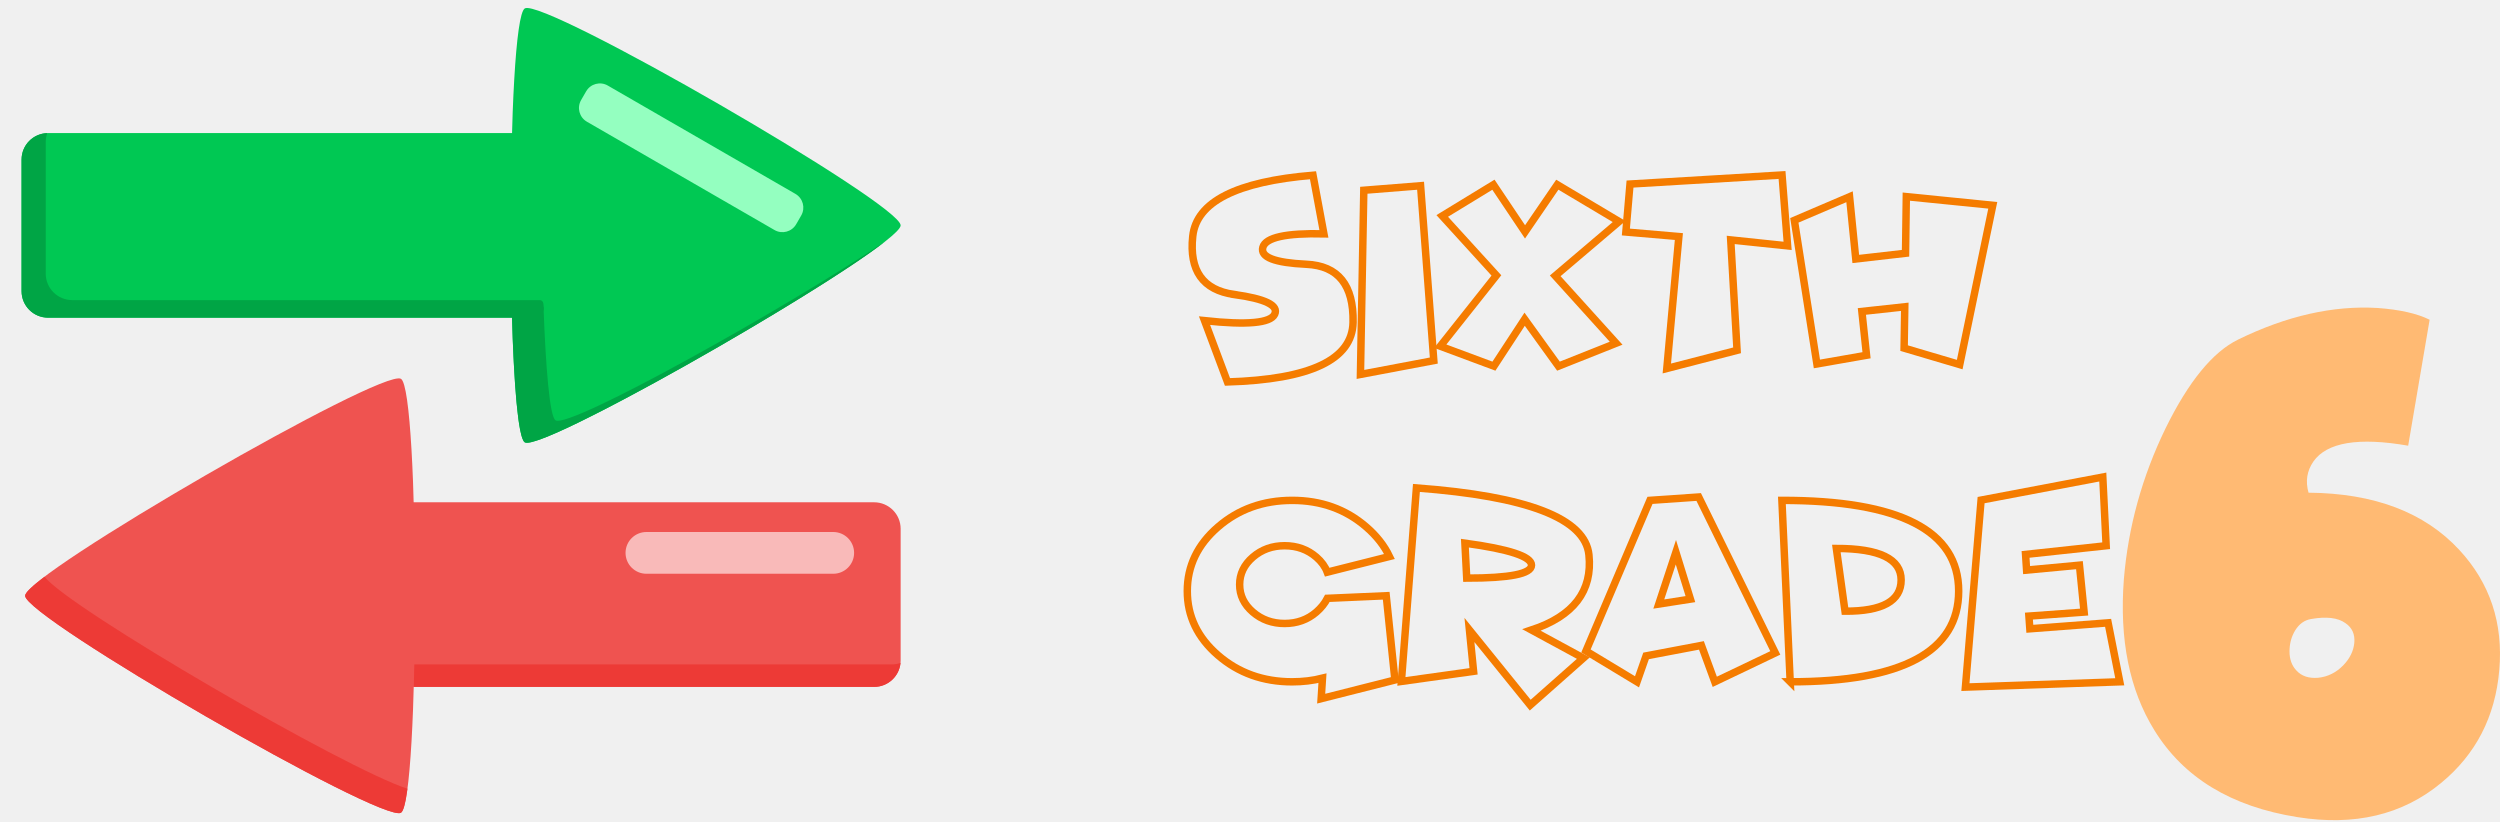
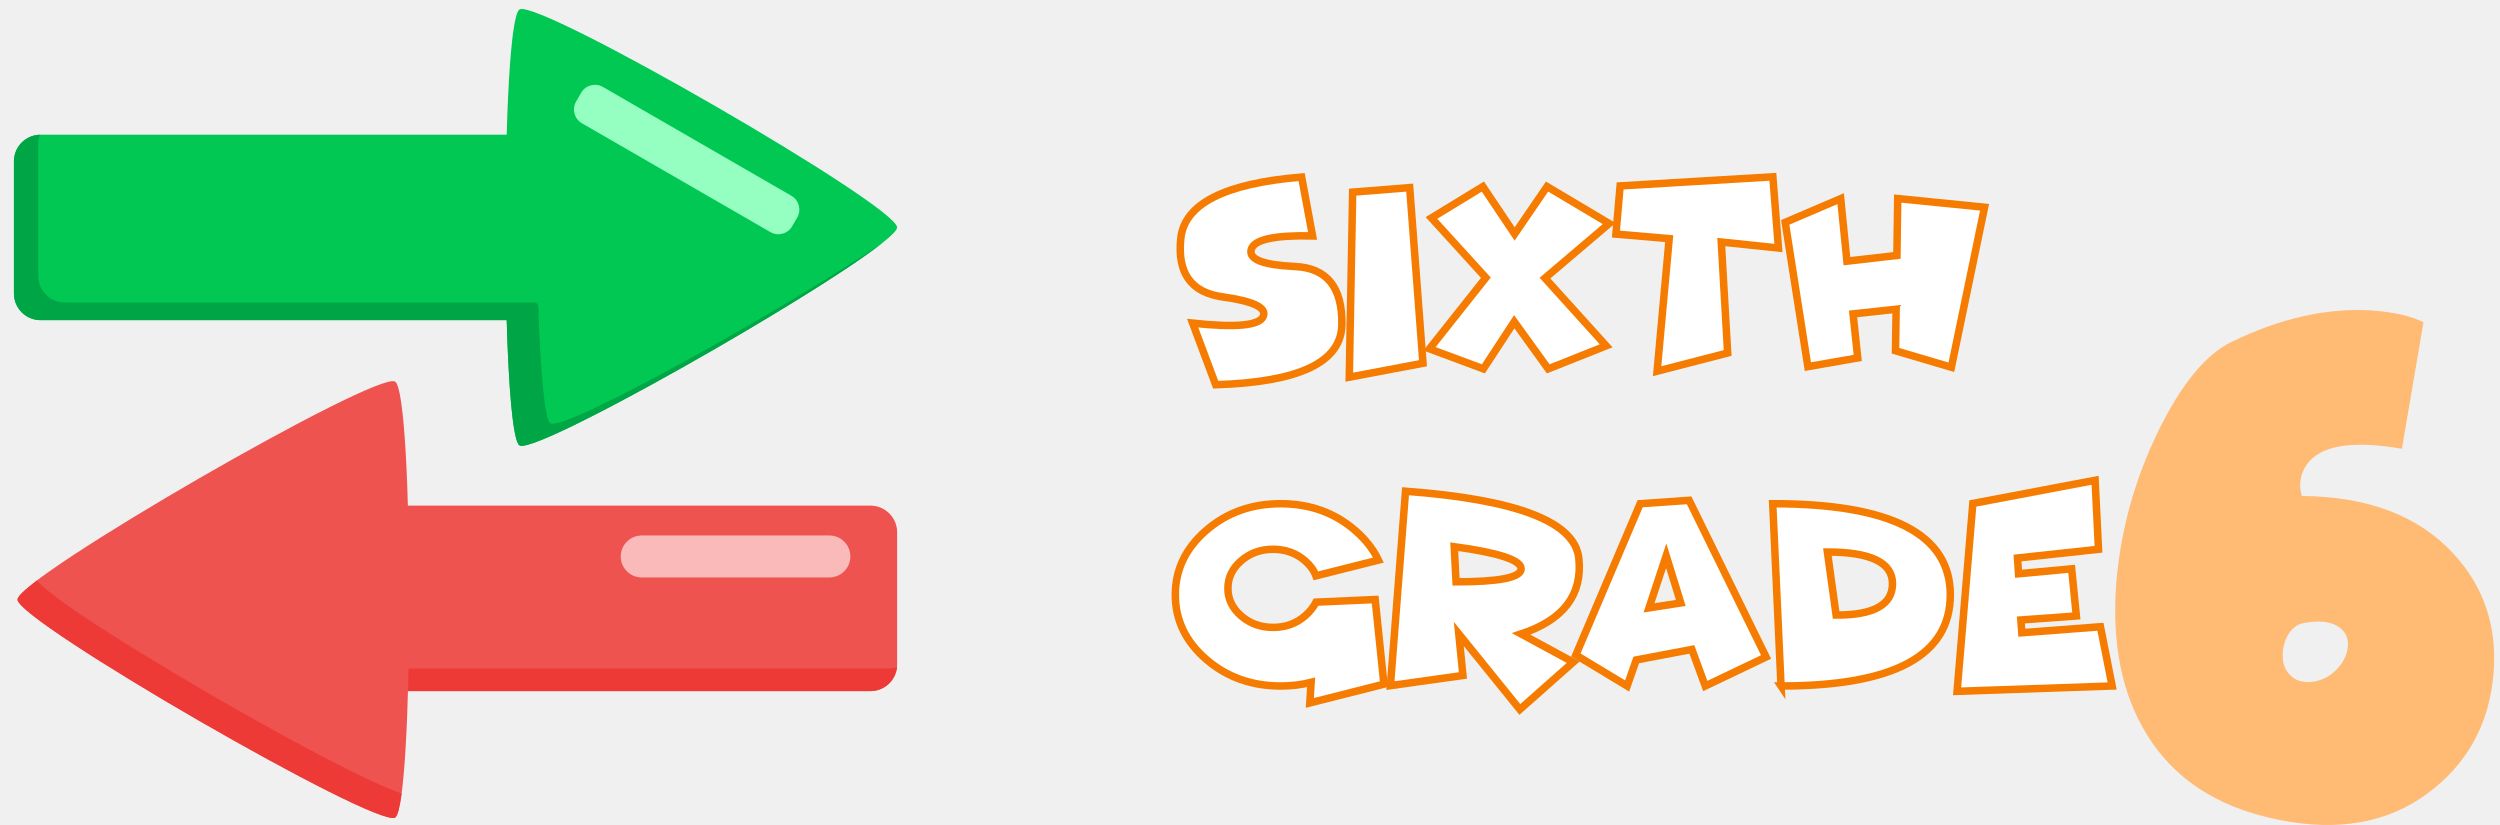
- <svg xmlns="http://www.w3.org/2000/svg" width="1004.69" height="330" version="1.1" viewBox="0 0 265.824 87.312">
-   <rect x=".114" y=".114" width="264.355" height="87.084" ry="3.035" opacity="0" stroke-width=".228" />
-   <g transform="matrix(.9684158 0 0 .9684158 -49.81821 -17.59006)">
-     <rect x="53.81" y="32.775" width="60.567" height="20.269" ry="2.914" fill="#00c853" />
-     <path transform="rotate(-90,76.25128,-6.798599)" d="m26.543 67.282c-2.382 0-25.015-39.201-23.824-41.264 1.191-2.063 46.457-2.063 47.648-1e-6s-21.441 41.264-23.824 41.264z" fill="#00c853" />
-     <rect transform="scale(-1,1)" x="-150.332" y="73.313" width="60.567" height="20.269" ry="2.914" fill="#ef5350" />
-     <path transform="matrix(0,-1,-1,0,121.4822,110.1213)" d="m26.543 67.282c-2.382 0-25.015-39.201-23.824-41.264 1.191-2.063 46.457-2.063 47.648-1e-6s-21.441 41.264-23.824 41.264z" fill="#ef5350" />
-     <rect transform="rotate(-60)" x="30.638" y="114.382" width="4.585" height="27.267" ry="1.739" fill="#94ffc0" />
-     <rect transform="matrix(0,-1,-1,0,0,0)" x="-81.161" y="-145.221" width="4.585" height="25.095" ry="2.292" fill="#f9bab9" />
-     <path transform="matrix(.2645833 0 0 .2645833 53.81024 19.04026)" d="m10.678 51.928c-5.944 0.178-10.678 5.008-10.678 10.996v54.58c0 6.102 4.912 11.016 11.014 11.016h193.929c4.8 0 12.661-0.468 11.72-4.551-0.113 3e-3 0.33-2.746-1.687-2.746h-193.929c-6.102 0-11.016-4.912-11.016-11.014v-54.58c0-1.302 0.236-2.544 0.646-3.701z" fill="#00a545" />
-     <path transform="matrix(.2645833 0 0 .2645833 53.81024 19.04026)" d="m358.461 96.822c-40.284 27.112-130.796 77.808-136.846 74.314-2.489-1.437-4.119-22.667-5.019-47.196l-13.116 2.825c0.795 28.959 2.58 51.883 5.367 53.492 6.827 3.941 121.218-61.123 149.613-83.436z" fill="#00a545" />
-     <path transform="matrix(.2645833 0 0 .2645833 53.81024 19.04026)" d="m364.752 271.795c-1.126 0.386-2.331 0.607-3.592 0.607h-198.18c-0.065 3.155-0.126 6.301-0.213 9.334h191.023c5.739 0 10.424-4.348 10.961-9.941z" fill="#ed3a36" />
-     <path transform="matrix(.2645833 0 0 .2645833 53.81024 19.04026)" d="m9.537 236.01c-5.056 3.829-8.062 6.646-8.062 7.912-3e-7 9.004 148.161 94.545 155.959 90.043 1.041-0.601 1.938-4.237 2.701-9.979-25.492-8.119-140.758-75.011-150.598-87.977z" fill="#ed3a36" />
-   </g>
-   <g transform="translate(0,-507.4294)" fill="#ffba73" style="font-feature-settings:normal;font-variant-caps:normal;font-variant-ligatures:normal;font-variant-numeric:normal" aria-label="6">
-     <path d="m246.5 579.495q-1.507 0.129-2.325-0.775-0.732-0.775-0.732-2.024 0-1.249 0.603-2.239 0.646-1.034 1.679-1.206 2.455-0.431 3.66 0.431 1.077 0.732 0.947 2.11-0.129 1.292-1.163 2.369-1.12 1.163-2.67 1.335zm-1.034-19.68q-0.517-1.809 0.517-3.316 2.153-3.058 10.077-1.679l2.282-13.393q-1.981-0.99-5.512-1.249-7.106-0.431-14.857 3.359-4.048 1.981-7.708 9.431-3.747 7.708-4.436 16.063-0.732 9.603 3.23 16.02 4.651 7.579 15.201 9.259 9.13 1.464 15.288-3.617 5.555-4.565 6.201-12.015 0.646-7.493-4.263-12.79-5.555-5.986-16.02-6.072z" fill="#ffba73" stroke-width=".265" style="font-feature-settings:normal;font-variant-caps:normal;font-variant-ligatures:normal;font-variant-numeric:normal" />
-   </g>
-   <g transform="translate(0,-507.4294)" fill="none" stroke="#f57c00" stroke-width=".794" style="font-feature-settings:normal;font-variant-caps:normal;font-variant-ligatures:normal;font-variant-numeric:normal" aria-label="sixth ">
-     <path d="m131.22 538.74q-4.975-0.703-4.396-6.187 0.579-5.485 12.788-6.491l1.158 6.229q-6.05-0.138-6.491 1.433-0.441 1.571 4.63 1.805 5.071 0.234 4.961 6.174-0.11 5.939-13.353 6.339l-2.439-6.518q6.78 0.73 7.455-0.675 0.675-1.419-4.313-2.108z" style="font-feature-settings:normal;font-variant-caps:normal;font-variant-ligatures:normal;font-variant-numeric:normal" />
-     <path d="m151.049 527.178 1.406 18.59-7.8 1.474 0.358-19.582z" style="font-feature-settings:normal;font-variant-caps:normal;font-variant-ligatures:normal;font-variant-numeric:normal" />
-     <path d="m159.111 536.715-5.76-6.325 5.443-3.321 3.362 5.016 3.431-5.016 6.573 3.914-6.794 5.774 6.477 7.166-6.132 2.439-3.597-4.989-3.266 4.989-5.705-2.122z" style="font-feature-settings:normal;font-variant-caps:normal;font-variant-ligatures:normal;font-variant-numeric:normal" />
-     <path d="m184.026 532.939 0.675 11.741-7.469 1.929 1.282-14.028-5.636-0.482 0.441-5.099 16.164-0.965 0.593 7.538z" style="font-feature-settings:normal;font-variant-caps:normal;font-variant-ligatures:normal;font-variant-numeric:normal" />
-     <path d="m197.972 540.545 0.496 4.658-5.278 0.923-2.398-15.269 5.87-2.508 0.661 6.615 5.292-0.606 0.083-6.022 9.192 0.923-3.514 16.936-5.912-1.75 0.069-4.396z" style="font-feature-settings:normal;font-variant-caps:normal;font-variant-ligatures:normal;font-variant-numeric:normal" />
-   </g>
-   <g transform="translate(0,-507.4294)" fill="none" stroke="#f57c00" stroke-width=".794" style="font-feature-settings:normal;font-variant-caps:normal;font-variant-ligatures:normal;font-variant-numeric:normal" aria-label="Grade">
-     <path d="m148.321 579.733-7.841 1.984 0.138-2.177q-1.53 0.386-3.225 0.386-4.616 0-7.882-2.825t-3.266-6.821 3.266-6.821 7.882-2.825 7.882 2.825q1.64 1.419 2.467 3.142l-6.615 1.667q-0.331-0.882-1.158-1.599-1.406-1.213-3.376-1.213-1.971 0-3.376 1.213-1.406 1.213-1.406 2.921t1.406 2.921q1.406 1.213 3.376 1.213 1.971 0 3.376-1.213 0.758-0.661 1.171-1.461l6.256-0.276z" style="font-feature-settings:normal;font-variant-caps:normal;font-variant-ligatures:normal;font-variant-numeric:normal" />
-     <path d="m155.762 565.181 0.193 3.721q6.89 0 6.89-1.378t-7.083-2.343zm0.923 13.629-7.676 1.075 1.599-20.574q17.749 1.323 18.342 7.111 0.606 5.774-6.105 7.993l5.512 2.99-5.65 5.002-6.463-7.993z" style="font-feature-settings:normal;font-variant-caps:normal;font-variant-ligatures:normal;font-variant-numeric:normal" />
-     <path d="m175.027 577.17-0.965 2.756-5.429-3.28 6.808-16.013 5.181-0.358 8.144 16.578-6.435 3.073-1.419-3.872zm4.713-6.036-1.543-4.989-1.819 5.512z" style="font-feature-settings:normal;font-variant-caps:normal;font-variant-ligatures:normal;font-variant-numeric:normal" />
-     <path d="m190.351 579.926-0.882-19.293q18.796 0 18.796 9.646t-17.915 9.646zm4.906-14.18 0.923 6.67q5.967 0.028 5.967-3.321 0-3.349-6.89-3.349z" style="font-feature-settings:normal;font-variant-caps:normal;font-variant-ligatures:normal;font-variant-numeric:normal" />
-     <path d="m223.589 558.153 0.358 7.304-8.571 0.923 0.11 1.667 5.622-0.524 0.496 4.989-5.87 0.427 0.097 1.35 8.323-0.634 1.24 6.27-16.412 0.565 1.667-19.885z" style="font-feature-settings:normal;font-variant-caps:normal;font-variant-ligatures:normal;font-variant-numeric:normal" />
+ <svg xmlns="http://www.w3.org/2000/svg" width="1e3" height="330" version="1.1" viewBox="0 0 264.583 87.313">
+   <g transform="translate(-313.7909,-507.324)">
+     <rect x="313.791" y="507.324" width="264.583" height="87.312" ry="0" opacity="0" stroke-width=".179" />
+     <g transform="translate(311.9339,6.3302067e-6)">
+       <g fill="#ffba73" style="font-feature-settings:normal;font-variant-caps:normal;font-variant-ligatures:normal;font-variant-numeric:normal" aria-label="6">
+         <path d="m246.5 579.495q-1.507 0.129-2.325-0.775-0.732-0.775-0.732-2.024 0-1.249 0.603-2.239 0.646-1.034 1.679-1.206 2.455-0.431 3.66 0.431 1.077 0.732 0.947 2.11-0.129 1.292-1.163 2.369-1.12 1.163-2.67 1.335zm-1.034-19.68q-0.517-1.809 0.517-3.316 2.153-3.058 10.077-1.679l2.282-13.393q-1.981-0.99-5.512-1.249-7.106-0.431-14.857 3.359-4.048 1.981-7.708 9.431-3.747 7.708-4.436 16.063-0.732 9.603 3.23 16.02 4.651 7.579 15.201 9.259 9.13 1.464 15.288-3.617 5.555-4.565 6.201-12.015 0.646-7.493-4.263-12.79-5.555-5.986-16.02-6.072z" fill="#ffba73" stroke-width=".265" style="font-feature-settings:normal;font-variant-caps:normal;font-variant-ligatures:normal;font-variant-numeric:normal" />
+       </g>
+       <g fill="#fff" stroke="#f57c00" stroke-width=".794" style="font-feature-settings:normal;font-variant-caps:normal;font-variant-ligatures:normal;font-variant-numeric:normal" aria-label="sixth ">
+         <path d="m131.22 538.74q-4.975-0.703-4.396-6.187 0.579-5.485 12.788-6.491l1.158 6.229q-6.05-0.138-6.491 1.433-0.441 1.571 4.63 1.805 5.071 0.234 4.961 6.174-0.11 5.939-13.353 6.339l-2.439-6.518q6.78 0.73 7.455-0.675 0.675-1.419-4.313-2.108z" style="font-feature-settings:normal;font-variant-caps:normal;font-variant-ligatures:normal;font-variant-numeric:normal" />
+         <path d="m151.049 527.178 1.406 18.59-7.8 1.474 0.358-19.582z" style="font-feature-settings:normal;font-variant-caps:normal;font-variant-ligatures:normal;font-variant-numeric:normal" />
+         <path d="m159.111 536.715-5.76-6.325 5.443-3.321 3.362 5.016 3.431-5.016 6.573 3.914-6.794 5.774 6.477 7.166-6.132 2.439-3.597-4.989-3.266 4.989-5.705-2.122z" style="font-feature-settings:normal;font-variant-caps:normal;font-variant-ligatures:normal;font-variant-numeric:normal" />
+         <path d="m184.026 532.939 0.675 11.741-7.469 1.929 1.282-14.028-5.636-0.482 0.441-5.099 16.164-0.965 0.593 7.538z" style="font-feature-settings:normal;font-variant-caps:normal;font-variant-ligatures:normal;font-variant-numeric:normal" />
+         <path d="m197.972 540.545 0.496 4.658-5.278 0.923-2.398-15.269 5.87-2.508 0.661 6.615 5.292-0.606 0.083-6.022 9.192 0.923-3.514 16.936-5.912-1.75 0.069-4.396z" style="font-feature-settings:normal;font-variant-caps:normal;font-variant-ligatures:normal;font-variant-numeric:normal" />
+       </g>
+       <g fill="#fff" stroke="#f57c00" stroke-width=".794" style="font-feature-settings:normal;font-variant-caps:normal;font-variant-ligatures:normal;font-variant-numeric:normal" aria-label="Grade">
+         <path d="m148.321 579.733-7.841 1.984 0.138-2.177q-1.53 0.386-3.225 0.386-4.616 0-7.882-2.825t-3.266-6.821 3.266-6.821 7.882-2.825 7.882 2.825q1.64 1.419 2.467 3.142l-6.615 1.667q-0.331-0.882-1.158-1.599-1.406-1.213-3.376-1.213-1.971 0-3.376 1.213-1.406 1.213-1.406 2.921t1.406 2.921q1.406 1.213 3.376 1.213 1.971 0 3.376-1.213 0.758-0.661 1.171-1.461l6.256-0.276z" style="font-feature-settings:normal;font-variant-caps:normal;font-variant-ligatures:normal;font-variant-numeric:normal" />
+         <path d="m155.762 565.181 0.193 3.721q6.89 0 6.89-1.378t-7.083-2.343zm0.923 13.629-7.676 1.075 1.599-20.574q17.749 1.323 18.342 7.111 0.606 5.774-6.105 7.993l5.512 2.99-5.65 5.002-6.463-7.993z" style="font-feature-settings:normal;font-variant-caps:normal;font-variant-ligatures:normal;font-variant-numeric:normal" />
+         <path d="m175.027 577.17-0.965 2.756-5.429-3.28 6.808-16.013 5.181-0.358 8.144 16.578-6.435 3.073-1.419-3.872zm4.713-6.036-1.543-4.989-1.819 5.512z" style="font-feature-settings:normal;font-variant-caps:normal;font-variant-ligatures:normal;font-variant-numeric:normal" />
+         <path d="m190.351 579.926-0.882-19.293q18.796 0 18.796 9.646t-17.915 9.646zm4.906-14.18 0.923 6.67q5.967 0.028 5.967-3.321 0-3.349-6.89-3.349z" style="font-feature-settings:normal;font-variant-caps:normal;font-variant-ligatures:normal;font-variant-numeric:normal" />
+         <path d="m223.589 558.153 0.358 7.304-8.571 0.923 0.11 1.667 5.622-0.524 0.496 4.989-5.87 0.427 0.097 1.35 8.323-0.634 1.24 6.27-16.412 0.565 1.667-19.885z" style="font-feature-settings:normal;font-variant-caps:normal;font-variant-ligatures:normal;font-variant-numeric:normal" />
+       </g>
+     </g>
+     <g transform="matrix(.9684158 0 0 .9684158 263.1533 489.8393)">
+       <rect x="53.81" y="32.775" width="60.567" height="20.269" ry="2.914" fill="#00c853" />
+       <path transform="rotate(-90,76.25128,-6.798599)" d="m26.543 67.282c-2.382 0-25.015-39.201-23.824-41.264 1.191-2.063 46.457-2.063 47.648-1e-6s-21.441 41.264-23.824 41.264z" fill="#00c853" />
+       <rect transform="scale(-1,1)" x="-150.332" y="73.313" width="60.567" height="20.269" ry="2.914" fill="#ef5350" />
+       <path transform="matrix(0,-1,-1,0,121.4822,110.1213)" d="m26.543 67.282c-2.382 0-25.015-39.201-23.824-41.264 1.191-2.063 46.457-2.063 47.648-1e-6s-21.441 41.264-23.824 41.264z" fill="#ef5350" />
+       <rect transform="rotate(-60)" x="30.638" y="114.382" width="4.585" height="27.267" ry="1.739" fill="#94ffc0" />
+       <rect transform="matrix(0,-1,-1,0,0,0)" x="-81.161" y="-145.221" width="4.585" height="25.095" ry="2.292" fill="#f9bab9" />
+       <path transform="matrix(.2645833 0 0 .2645833 53.81024 19.04026)" d="m10.678 51.928c-5.944 0.178-10.678 5.008-10.678 10.996v54.58c0 6.102 4.912 11.016 11.014 11.016h193.929c4.8 0 12.661-0.468 11.72-4.551-0.113 3e-3 0.33-2.746-1.687-2.746h-193.929c-6.102 0-11.016-4.912-11.016-11.014v-54.58c0-1.302 0.236-2.544 0.646-3.701z" fill="#00a545" />
+       <path transform="matrix(.2645833 0 0 .2645833 53.81024 19.04026)" d="m358.461 96.822c-40.284 27.112-130.796 77.808-136.846 74.314-2.489-1.437-4.119-22.667-5.019-47.196l-13.116 2.825c0.795 28.959 2.58 51.883 5.367 53.492 6.827 3.941 121.218-61.123 149.613-83.436z" fill="#00a545" />
+       <path transform="matrix(.2645833 0 0 .2645833 53.81024 19.04026)" d="m364.752 271.795c-1.126 0.386-2.331 0.607-3.592 0.607h-198.18c-0.065 3.155-0.126 6.301-0.213 9.334h191.023c5.739 0 10.424-4.348 10.961-9.941z" fill="#ed3a36" />
+       <path transform="matrix(.2645833 0 0 .2645833 53.81024 19.04026)" d="m9.537 236.01c-5.056 3.829-8.062 6.646-8.062 7.912-3e-7 9.004 148.161 94.545 155.959 90.043 1.041-0.601 1.938-4.237 2.701-9.979-25.492-8.119-140.758-75.011-150.598-87.977z" fill="#ed3a36" />
+     </g>
  </g>
</svg>
